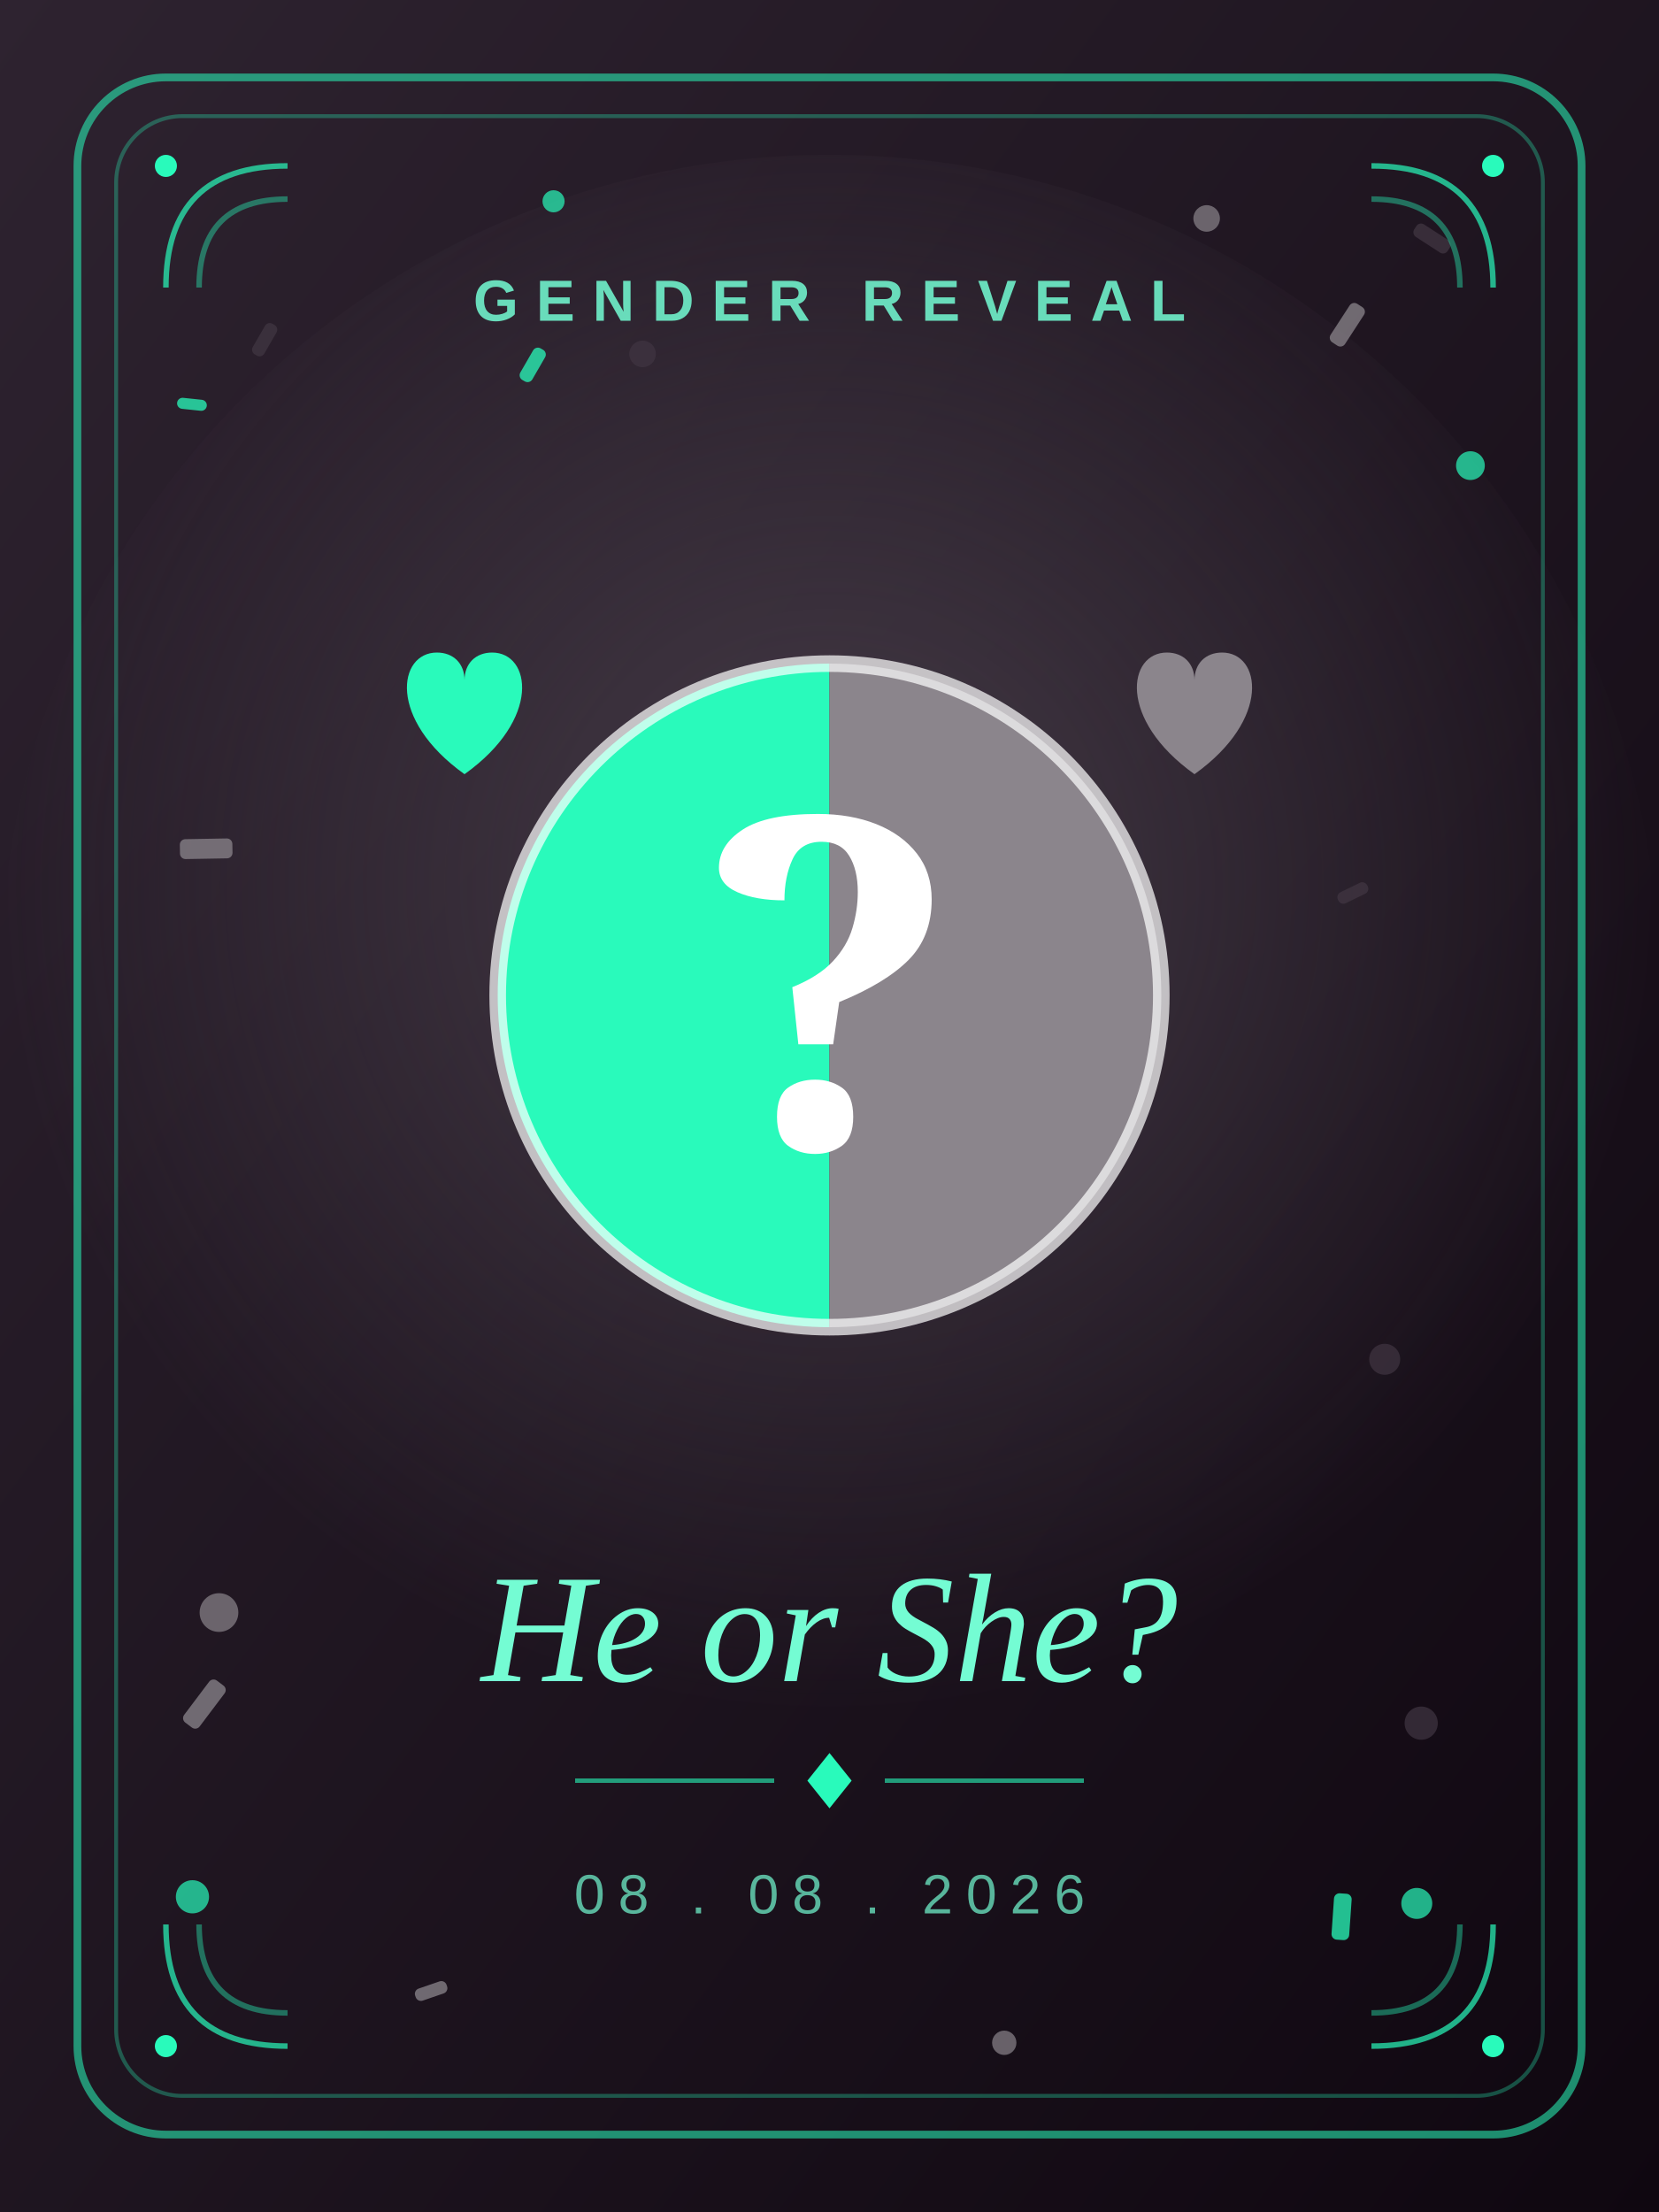
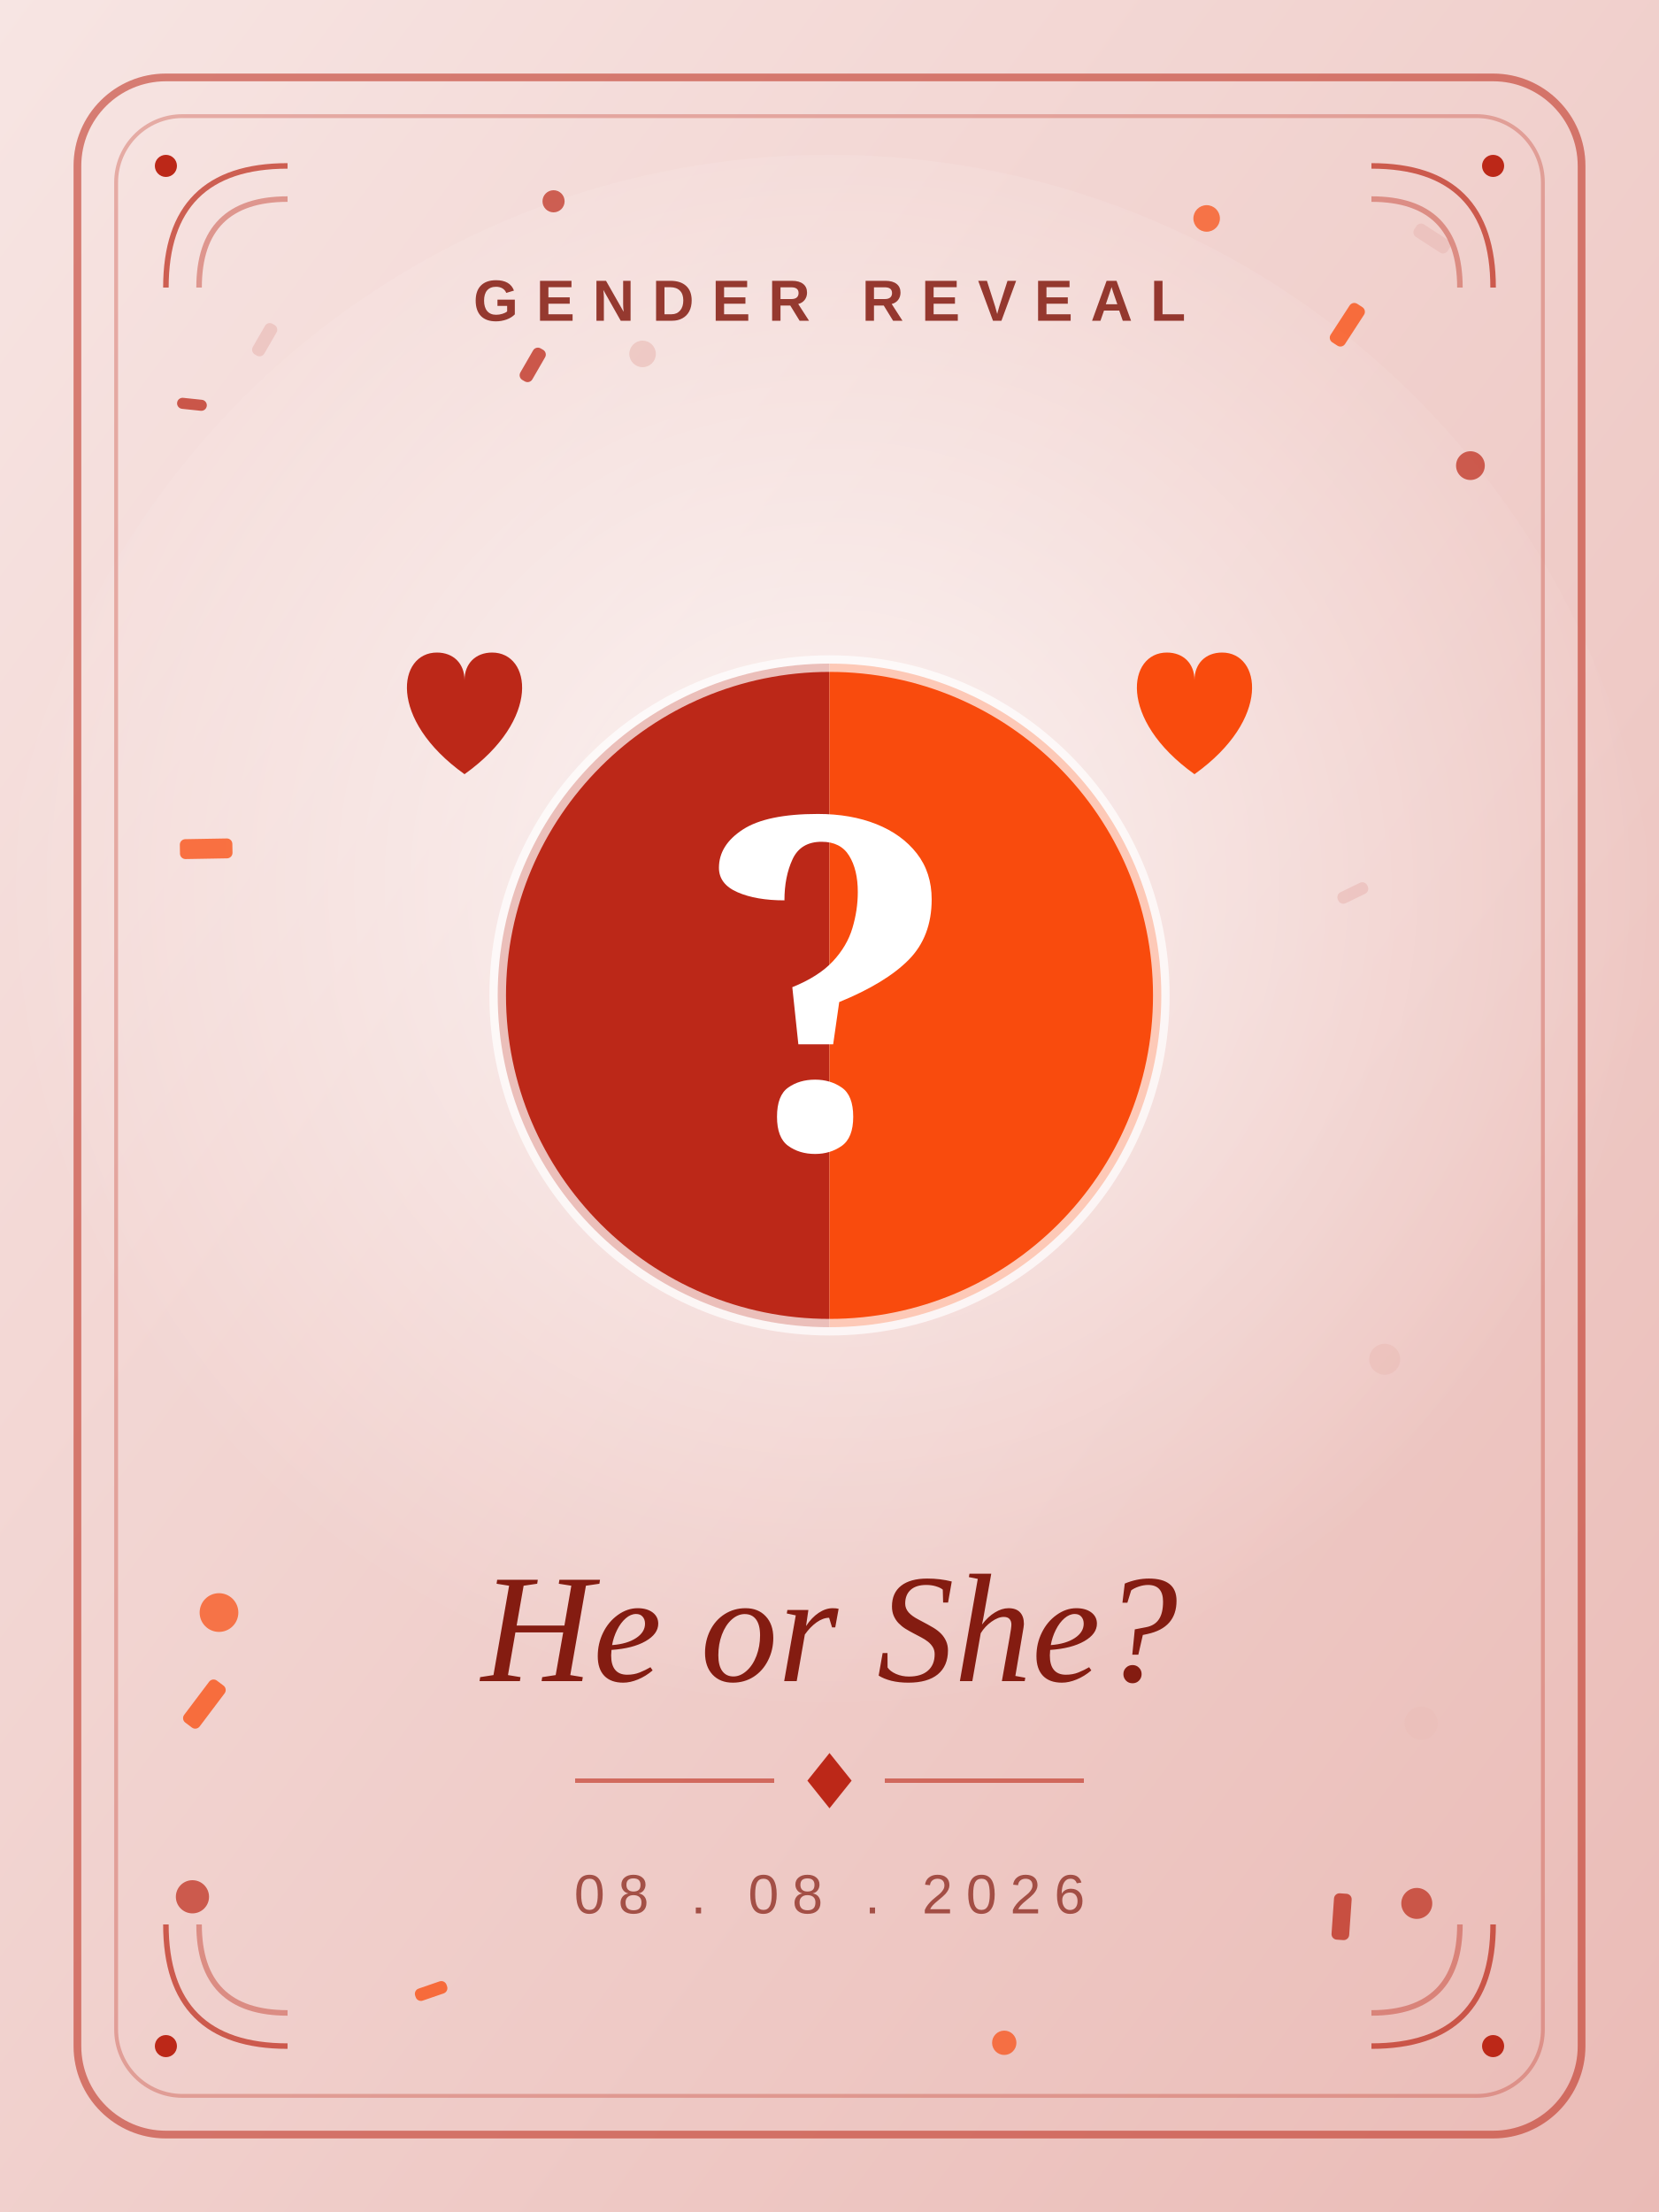
<svg xmlns="http://www.w3.org/2000/svg" viewBox="0 0 300 400" width="600" height="800">
  <defs>
    <linearGradient id="bg" x1="0" y1="0" x2="1" y2="1">
-       <stop offset="0" stop-color="#2e2330" />
-       <stop offset="1" stop-color="#0f0710" />
+       <stop offset="0" stop-color="#f7e5e3" />
+       <stop offset="1" stop-color="#eabbb6" />
    </linearGradient>
    <radialGradient id="glow" cx="0.5" cy="0.44" r="0.5">
-       <stop offset="0" stop-color="#514753" stop-opacity="0.75" />
-       <stop offset="1" stop-color="#514753" stop-opacity="0" />
+       <stop offset="0" stop-color="#ffffff" stop-opacity="0.75" />
+       <stop offset="1" stop-color="#ffffff" stop-opacity="0" />
    </radialGradient>
  </defs>
  <rect width="300" height="400" fill="url(#bg)" />
  <circle cx="150" cy="178" r="150" fill="url(#glow)" />
  <g>
-     <circle cx="256.2" cy="344.2" r="2.8" fill="#29fabb" fill-opacity="0.7" />
-     <rect x="42.0" y="151.6" width="3.6" height="9.5" rx="1" fill="#8b858c" fill-opacity="0.75" transform="rotate(89 42.0 151.6)" />
-     <circle cx="257.0" cy="311.6" r="3.0" fill="#413642" fill-opacity="0.7" />
-     <rect x="241.3" y="342.3" width="3.2" height="8.4" rx="1" fill="#29fabb" fill-opacity="0.75" transform="rotate(4 241.3 342.3)" />
-     <circle cx="218.2" cy="39.5" r="2.4" fill="#8b858c" fill-opacity="0.7" />
-     <rect x="255.2" y="42.3" width="2.7" height="7.2" rx="1" fill="#413642" fill-opacity="0.75" transform="rotate(303 255.2 42.3)" />
-     <circle cx="100.1" cy="36.4" r="2.0" fill="#29fabb" fill-opacity="0.7" />
-     <rect x="35.5" y="313.0" width="3.5" height="9.5" rx="1" fill="#8b858c" fill-opacity="0.75" transform="rotate(217 35.5 313.0)" />
-     <circle cx="250.4" cy="245.8" r="2.8" fill="#413642" fill-opacity="0.7" />
-     <rect x="96.9" y="62.5" width="2.5" height="6.6" rx="1" fill="#29fabb" fill-opacity="0.75" transform="rotate(30 96.9 62.5)" />
-     <circle cx="181.6" cy="369.4" r="2.2" fill="#8b858c" fill-opacity="0.7" />
-     <rect x="246.8" y="159.2" width="2.2" height="5.9" rx="1" fill="#413642" fill-opacity="0.75" transform="rotate(64 246.8 159.2)" />
-     <circle cx="34.8" cy="343.0" r="3.0" fill="#29fabb" fill-opacity="0.7" />
-     <rect x="244.6" y="54.4" width="3.1" height="8.3" rx="1" fill="#8b858c" fill-opacity="0.75" transform="rotate(33 244.6 54.4)" />
-     <circle cx="116.2" cy="64.0" r="2.4" fill="#413642" fill-opacity="0.7" />
-     <rect x="37.5" y="72.4" width="2.0" height="5.4" rx="1" fill="#29fabb" fill-opacity="0.75" transform="rotate(96 37.5 72.4)" />
-     <circle cx="39.6" cy="291.6" r="3.5" fill="#8b858c" fill-opacity="0.7" />
-     <rect x="47.3" y="64.8" width="2.4" height="6.4" rx="1" fill="#413642" fill-opacity="0.75" transform="rotate(210 47.3 64.8)" />
-     <circle cx="265.9" cy="84.2" r="2.6" fill="#29fabb" fill-opacity="0.7" />
-     <rect x="75.5" y="362.1" width="2.3" height="6.0" rx="1" fill="#8b858c" fill-opacity="0.75" transform="rotate(251 75.5 362.1)" />
+     <circle cx="256.2" cy="344.2" r="2.8" fill="#bc2818" fill-opacity="0.7" />
+     <rect x="42.0" y="151.6" width="3.6" height="9.5" rx="1" fill="#f94b0d" fill-opacity="0.75" transform="rotate(89 42.0 151.6)" />
+     <circle cx="257.0" cy="311.6" r="3.0" fill="#ebbfba" fill-opacity="0.7" />
+     <rect x="241.3" y="342.3" width="3.2" height="8.4" rx="1" fill="#bc2818" fill-opacity="0.75" transform="rotate(4 241.3 342.3)" />
+     <circle cx="218.2" cy="39.5" r="2.4" fill="#f94b0d" fill-opacity="0.7" />
+     <rect x="255.2" y="42.3" width="2.7" height="7.2" rx="1" fill="#ebbfba" fill-opacity="0.75" transform="rotate(303 255.2 42.3)" />
+     <circle cx="100.1" cy="36.4" r="2.0" fill="#bc2818" fill-opacity="0.7" />
+     <rect x="35.5" y="313.0" width="3.5" height="9.5" rx="1" fill="#f94b0d" fill-opacity="0.75" transform="rotate(217 35.5 313.0)" />
+     <circle cx="250.4" cy="245.8" r="2.8" fill="#ebbfba" fill-opacity="0.7" />
+     <rect x="96.9" y="62.5" width="2.5" height="6.6" rx="1" fill="#bc2818" fill-opacity="0.75" transform="rotate(30 96.9 62.5)" />
+     <circle cx="181.6" cy="369.4" r="2.2" fill="#f94b0d" fill-opacity="0.7" />
+     <rect x="246.8" y="159.2" width="2.2" height="5.9" rx="1" fill="#ebbfba" fill-opacity="0.75" transform="rotate(64 246.8 159.2)" />
+     <circle cx="34.8" cy="343.0" r="3.0" fill="#bc2818" fill-opacity="0.7" />
+     <rect x="244.6" y="54.4" width="3.1" height="8.3" rx="1" fill="#f94b0d" fill-opacity="0.75" transform="rotate(33 244.6 54.4)" />
+     <circle cx="116.2" cy="64.0" r="2.4" fill="#ebbfba" fill-opacity="0.7" />
+     <rect x="37.5" y="72.4" width="2.0" height="5.4" rx="1" fill="#bc2818" fill-opacity="0.75" transform="rotate(96 37.5 72.4)" />
+     <circle cx="39.6" cy="291.6" r="3.5" fill="#f94b0d" fill-opacity="0.7" />
+     <rect x="47.3" y="64.8" width="2.4" height="6.4" rx="1" fill="#ebbfba" fill-opacity="0.75" transform="rotate(210 47.3 64.8)" />
+     <circle cx="265.9" cy="84.2" r="2.6" fill="#bc2818" fill-opacity="0.7" />
+     <rect x="75.5" y="362.1" width="2.3" height="6.0" rx="1" fill="#f94b0d" fill-opacity="0.75" transform="rotate(251 75.5 362.1)" />
  </g>
-   <rect x="14" y="14" width="272" height="372" rx="16" fill="none" stroke="#29fabb" stroke-opacity="0.55" stroke-width="1.4" />
-   <rect x="21" y="21" width="258" height="358" rx="12" fill="none" stroke="#29fabb" stroke-opacity="0.3" stroke-width="0.7" />
-   <g transform="translate(30 30) rotate(0)" fill="none" stroke="#29fabb" stroke-width="1" stroke-opacity="0.7">
+   <rect x="14" y="14" width="272" height="372" rx="16" fill="none" stroke="#bc2818" stroke-opacity="0.55" stroke-width="1.4" />
+   <rect x="21" y="21" width="258" height="358" rx="12" fill="none" stroke="#bc2818" stroke-opacity="0.3" stroke-width="0.7" />
+   <g transform="translate(30 30) rotate(0)" fill="none" stroke="#bc2818" stroke-width="1" stroke-opacity="0.7">
    <path d="M0 22 Q0 0 22 0" />
    <path d="M6 22 Q6 6 22 6" stroke-opacity="0.4" />
-     <circle cx="0" cy="0" r="2" fill="#29fabb" stroke="none" />
+     <circle cx="0" cy="0" r="2" fill="#bc2818" stroke="none" />
  </g>
-   <g transform="translate(270 30) rotate(90)" fill="none" stroke="#29fabb" stroke-width="1" stroke-opacity="0.7">
+   <g transform="translate(270 30) rotate(90)" fill="none" stroke="#bc2818" stroke-width="1" stroke-opacity="0.7">
    <path d="M0 22 Q0 0 22 0" />
    <path d="M6 22 Q6 6 22 6" stroke-opacity="0.4" />
-     <circle cx="0" cy="0" r="2" fill="#29fabb" stroke="none" />
+     <circle cx="0" cy="0" r="2" fill="#bc2818" stroke="none" />
  </g>
-   <g transform="translate(270 370) rotate(180)" fill="none" stroke="#29fabb" stroke-width="1" stroke-opacity="0.7">
+   <g transform="translate(270 370) rotate(180)" fill="none" stroke="#bc2818" stroke-width="1" stroke-opacity="0.7">
    <path d="M0 22 Q0 0 22 0" />
    <path d="M6 22 Q6 6 22 6" stroke-opacity="0.4" />
-     <circle cx="0" cy="0" r="2" fill="#29fabb" stroke="none" />
+     <circle cx="0" cy="0" r="2" fill="#bc2818" stroke="none" />
  </g>
-   <g transform="translate(30 370) rotate(270)" fill="none" stroke="#29fabb" stroke-width="1" stroke-opacity="0.7">
+   <g transform="translate(30 370) rotate(270)" fill="none" stroke="#bc2818" stroke-width="1" stroke-opacity="0.7">
    <path d="M0 22 Q0 0 22 0" />
    <path d="M6 22 Q6 6 22 6" stroke-opacity="0.4" />
-     <circle cx="0" cy="0" r="2" fill="#29fabb" stroke="none" />
+     <circle cx="0" cy="0" r="2" fill="#bc2818" stroke="none" />
  </g>
-   <text x="150" y="58" text-anchor="middle" font-family="'Helvetica Neue', Arial, sans-serif" font-size="10.5" font-weight="600" letter-spacing="3.2" fill="#74fcd3" fill-opacity="0.85">GENDER REVEAL</text>
+   <text x="150" y="58" text-anchor="middle" font-family="'Helvetica Neue', Arial, sans-serif" font-size="10.5" font-weight="600" letter-spacing="3.2" fill="#841c11" fill-opacity="0.85">GENDER REVEAL</text>
  <g transform="translate(150 180)">
-     <path d="M0 -60 A60 60 0 0 0 0 60 Z" fill="#29fabb" />
-     <path d="M0 -60 A60 60 0 0 1 0 60 Z" fill="#8b858c" />
+     <path d="M0 -60 A60 60 0 0 0 0 60 Z" fill="#bc2818" />
+     <path d="M0 -60 A60 60 0 0 1 0 60 Z" fill="#f94b0d" />
    <circle r="60" fill="none" stroke="#ffffff" stroke-width="3" stroke-opacity="0.7" />
    <text x="0" y="28" text-anchor="middle" font-family="Georgia, serif" font-weight="700" font-size="84" fill="#ffffff">?</text>
-     <path d="M0 8 C-14 -2 -12 -14 -5 -14 C-2 -14 0 -12 0 -9 C0 -12 2 -14 5 -14 C12 -14 14 -2 0 8 Z" fill="#29fabb" fill-opacity="1" transform="translate(-66 -48) scale(1)" />
-     <path d="M0 8 C-14 -2 -12 -14 -5 -14 C-2 -14 0 -12 0 -9 C0 -12 2 -14 5 -14 C12 -14 14 -2 0 8 Z" fill="#8b858c" fill-opacity="1" transform="translate(66 -48) scale(1)" />
+     <path d="M0 8 C-14 -2 -12 -14 -5 -14 C-2 -14 0 -12 0 -9 C0 -12 2 -14 5 -14 C12 -14 14 -2 0 8 Z" fill="#bc2818" fill-opacity="1" transform="translate(-66 -48) scale(1)" />
+     <path d="M0 8 C-14 -2 -12 -14 -5 -14 C-2 -14 0 -12 0 -9 C0 -12 2 -14 5 -14 C12 -14 14 -2 0 8 Z" fill="#f94b0d" fill-opacity="1" transform="translate(66 -48) scale(1)" />
  </g>
-   <text x="150" y="304" text-anchor="middle" font-family="Georgia, 'Times New Roman', serif" font-style="italic" font-size="28" fill="#74fcd3">He or She?</text>
-   <g fill="#29fabb" stroke="#29fabb">
+   <text x="150" y="304" text-anchor="middle" font-family="Georgia, 'Times New Roman', serif" font-style="italic" font-size="28" fill="#841c11">He or She?</text>
+   <g fill="#bc2818" stroke="#bc2818">
    <line x1="104" y1="322" x2="140" y2="322" stroke-width="0.8" stroke-opacity="0.6" />
    <line x1="160" y1="322" x2="196" y2="322" stroke-width="0.8" stroke-opacity="0.6" />
    <path d="M150 317 L154 322 L150 327 L146 322 Z" stroke="none" />
  </g>
-   <text x="150" y="346" text-anchor="middle" font-family="'Helvetica Neue', Arial, sans-serif" font-size="10" letter-spacing="2.4" fill="#74fcd3" fill-opacity="0.7">08 . 08 . 2026</text>
+   <text x="150" y="346" text-anchor="middle" font-family="'Helvetica Neue', Arial, sans-serif" font-size="10" letter-spacing="2.4" fill="#841c11" fill-opacity="0.7">08 . 08 . 2026</text>
</svg>
